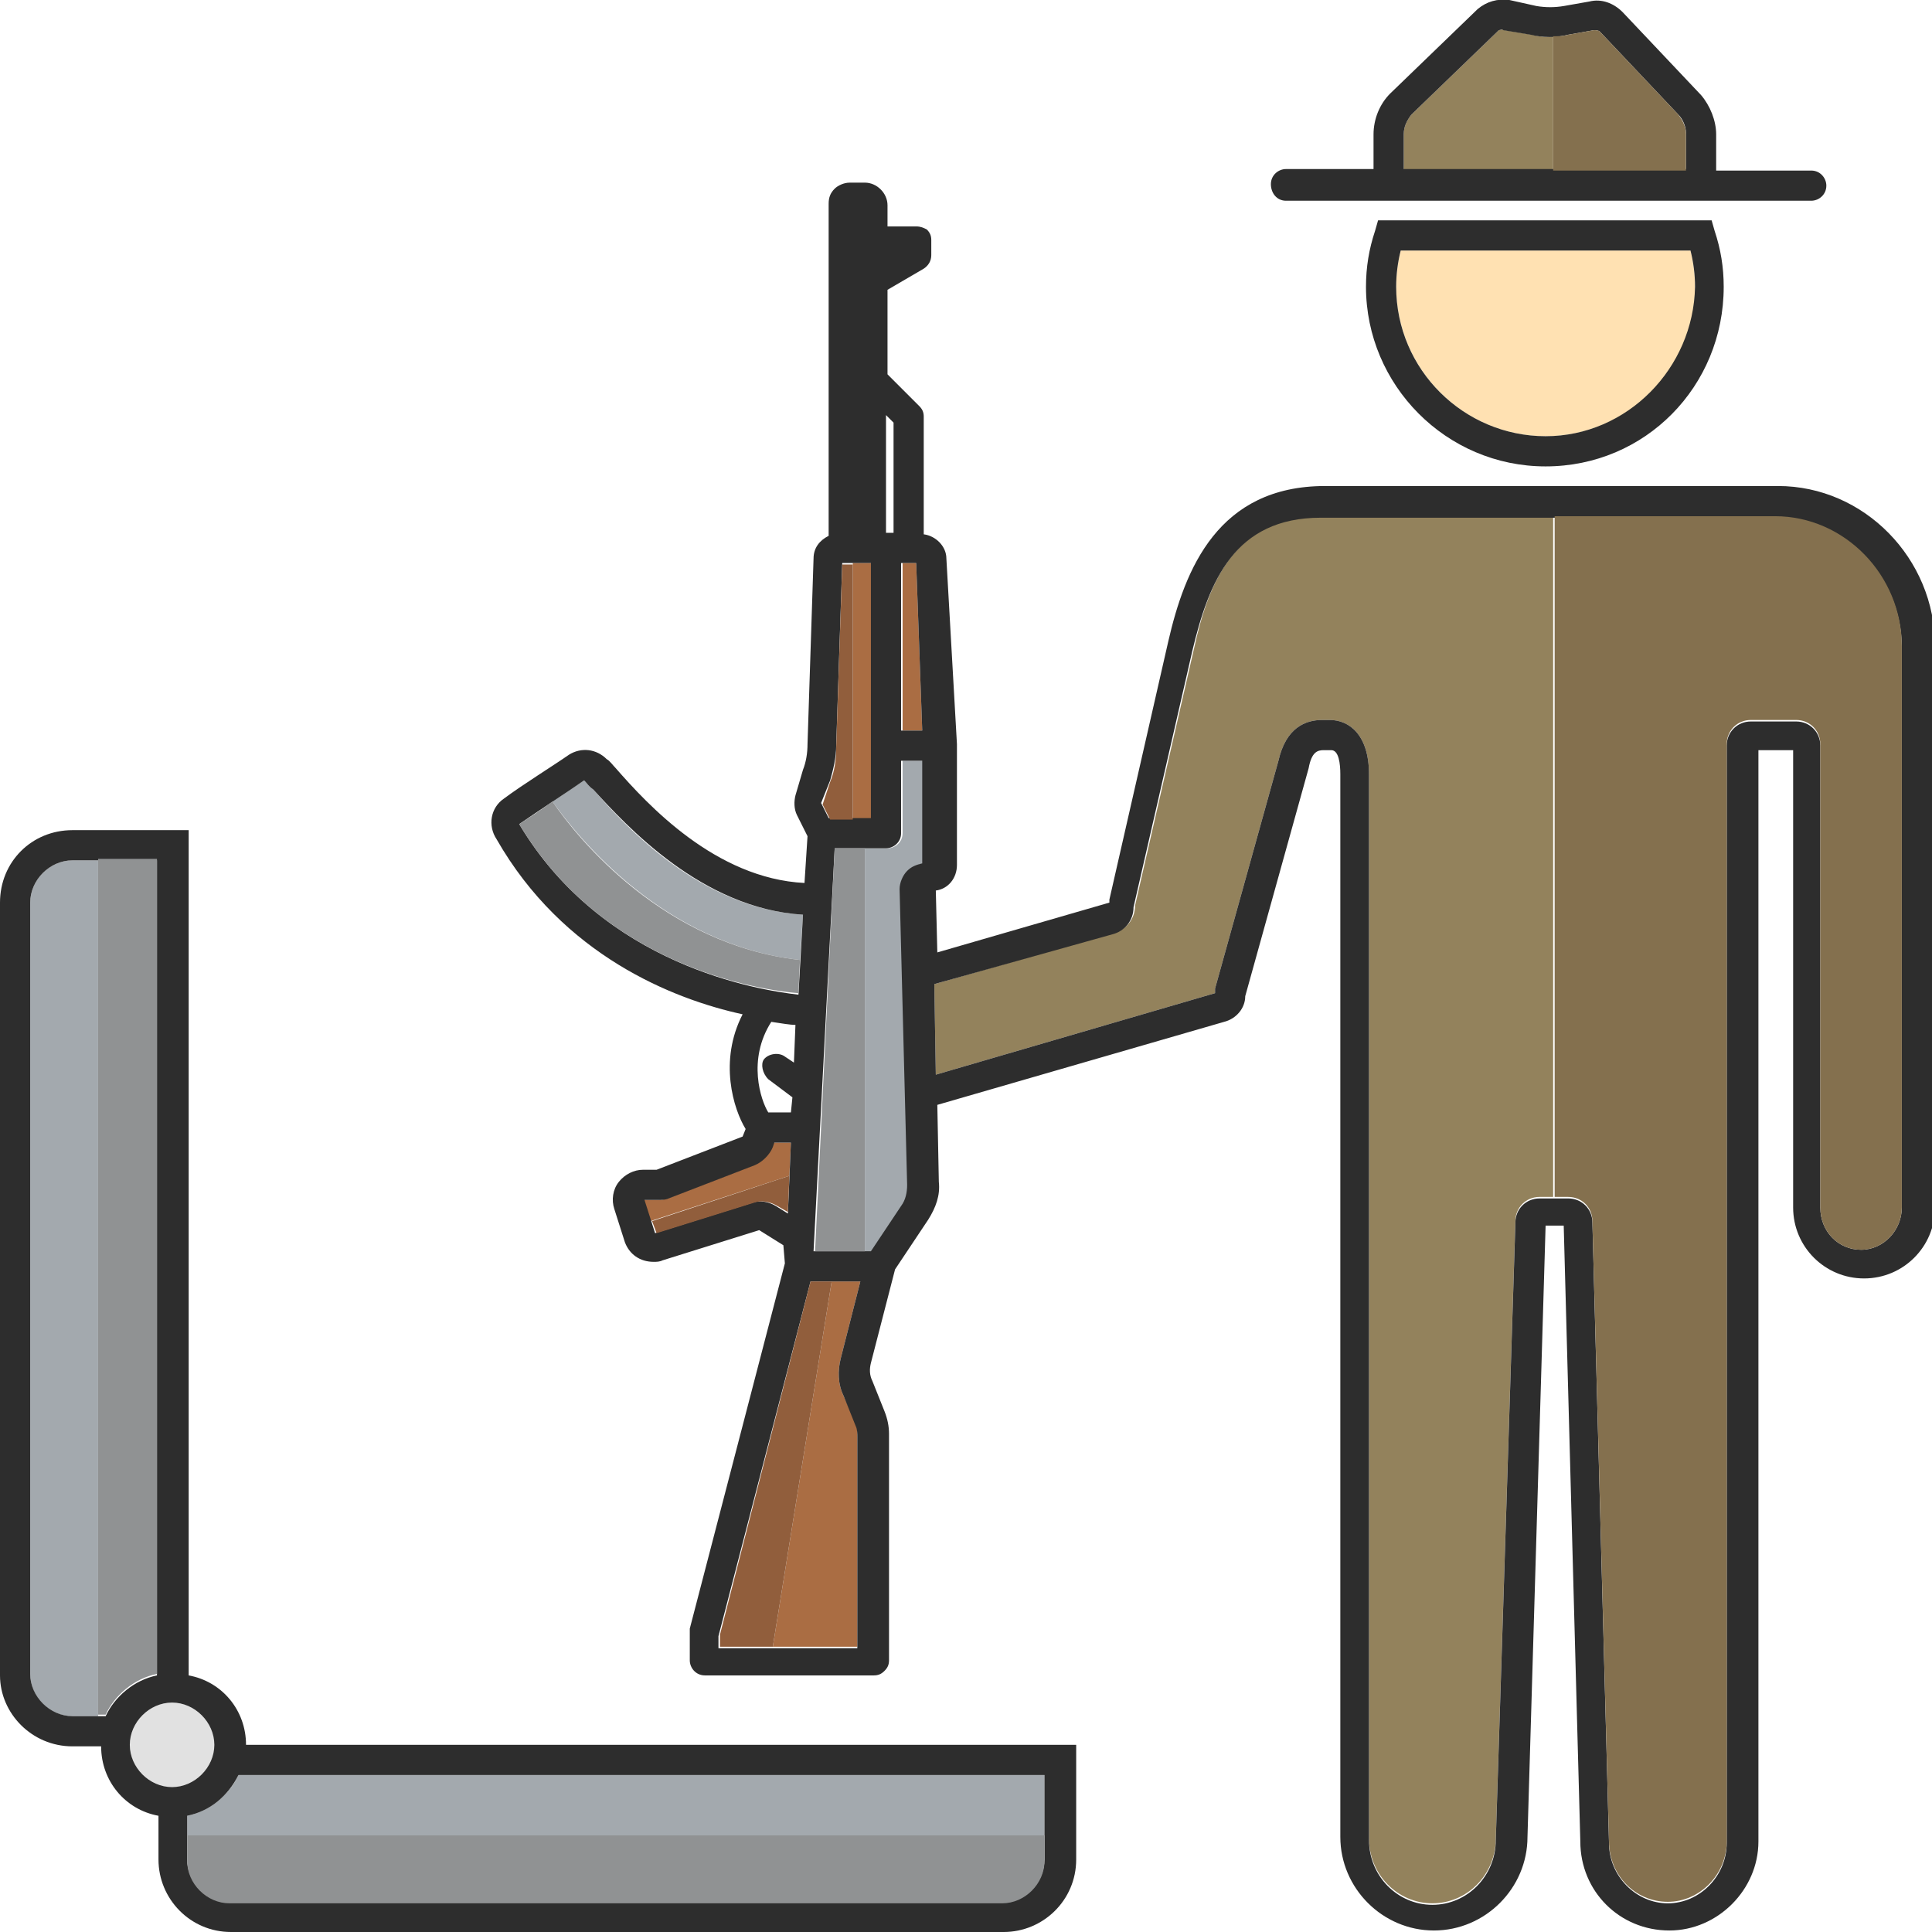
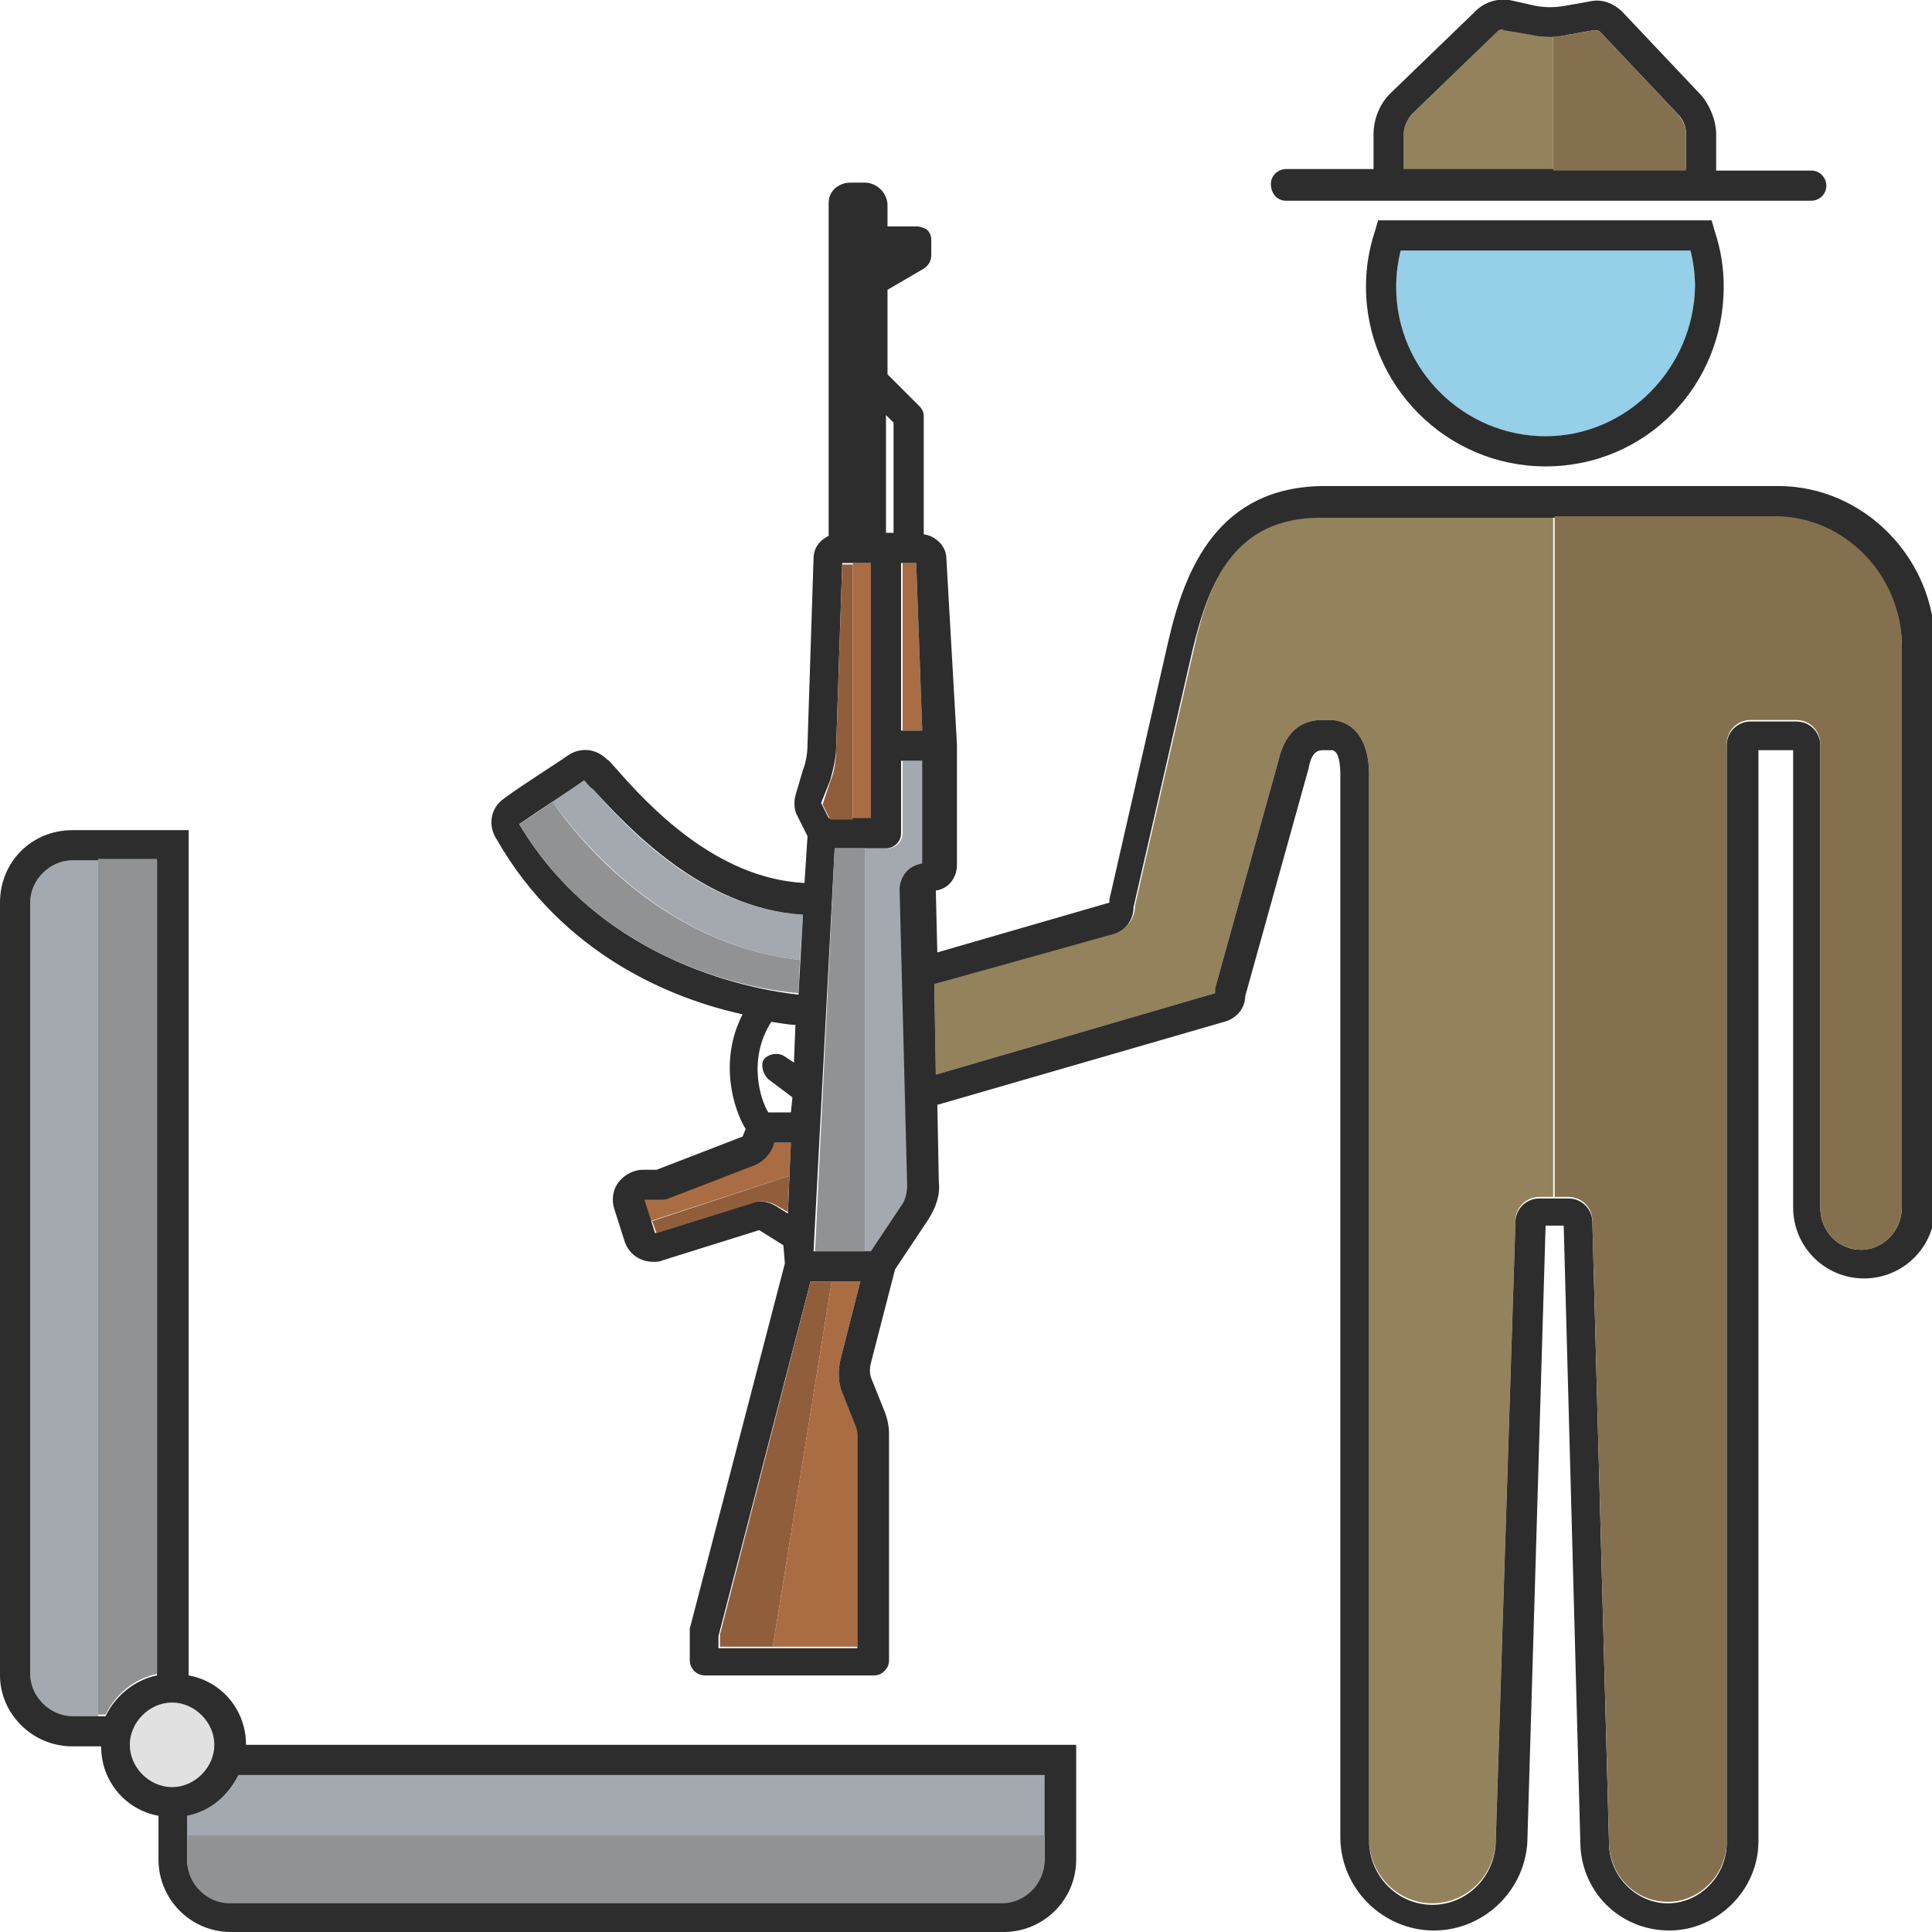
- <svg xmlns="http://www.w3.org/2000/svg" version="1.1" baseProfile="tiny" id="Layer_1" x="0px" y="0px" viewBox="0 0 128 128" width="128" height="128" xml:space="preserve">
+ <svg xmlns="http://www.w3.org/2000/svg" version="1.1" id="Layer_1" x="0px" y="0px" viewBox="0 0 128 128" style="enable-background:new 0 0 128 128;" xml:space="preserve">
+   <style type="text/css">
+ 	.st0{fill:#A3A9AE;}
+ 	.st1{fill:#AA6D43;}
+ 	.st2{fill:#E1E1E1;}
+ 	.st3{fill:#93825C;}
+ 	.st4{fill:#95CFE8;}
+ 	.st5{fill:#2D2D2D;}
+ 	.st6{fill:#84704E;}
+ 	.st7{fill:#909293;}
+ 	.st8{fill:#915E3C;}
+ </style>
  <g>
-     <path fill="#A3A9AE" d="M60.2,57.7c-0.3,0.3-0.5,0.8-0.5,1.2l0.5,19.6c0,0.5-0.1,1-0.4,1.4l-2,3.1h-0.5V56.2h1.5c0.5,0,1-0.4,1-1   v-4.8h1.4l0,6.8C60.8,57.3,60.5,57.4,60.2,57.7z" />
-     <polygon fill="#AA6D43" points="57.8,49.4 57.8,54.3 56.5,54.3 56.5,37.3 57.8,37.3  " />
-     <path fill="#AA6D43" d="M56.8,95.1l0,14l-5.6,0l3.9-24.2H57L55.7,90c-0.2,0.8-0.2,1.7,0.2,2.5l0.9,2C56.8,94.6,56.8,94.9,56.8,95.1   z" />
-     <path fill="#E1E1E1" d="M8.6,115.6c0,1.5,1.3,2.8,2.8,2.8s2.8-1.3,2.8-2.8s-1.3-2.8-2.8-2.8S8.6,114.1,8.6,115.6z" />
-     <path fill="#A3A9AE" d="M6.5,56.9v56.8H4.8c-1.6,0-2.8-1.3-2.8-2.8V59.8c0-1.5,1.3-2.8,2.8-2.8H6.5z" />
-     <path fill="#A3A9AE" d="M69.2,117.6v4H12.4v-1.3c1.5-0.3,2.8-1.4,3.4-2.7H69.2z" />
-     <path fill="#A3A9AE" d="M53.2,60.6L53,63.6c-9-1-14.7-8.1-16.4-10.5c0.8-0.5,1.6-1.1,2.1-1.4c0.2,0.2,0.3,0.4,0.6,0.6   C41.4,54.7,46.4,60.2,53.2,60.6z" />
-     <path fill="#93825C" d="M102.9,2.4v8.9H93V8.9c0-0.5,0.2-0.9,0.5-1.3l5.8-5.6C99.4,2,99.5,1.9,99.7,2l1.8,0.3   C101.9,2.4,102.4,2.5,102.9,2.4z" />
-     <path fill="#FFE1B2" d="M92.8,16.6c-0.2,0.8-0.3,1.6-0.3,2.4c0,5.4,4.4,9.9,9.9,9.9c5.4,0,9.9-4.4,9.9-9.9c0-0.8-0.1-1.6-0.3-2.4   H92.8z" />
-     <path fill="#93825C" d="M102.9,34.2v45.1H102c-0.9,0-1.6,0.7-1.6,1.6l-1.3,40.9c0,2.4-1.9,4.3-4.2,4.3c-2.3,0-4.2-1.9-4.2-4.3V51.3   c0-2.6-1.3-3.6-2.6-3.6h-0.5c-1.1,0-2.4,0.5-2.9,2.7l-4.2,15.1l0,0.3L62,71.2l-0.1-6l11.9-3.4c0.8-0.2,1.4-0.9,1.4-1.8l3.9-17   c1-4.6,2.8-8.8,8.5-8.8H102.9z" />
-     <polygon fill="#AA6D43" points="61.1,48.4 60.7,37.3 59.8,37.3 59.8,48.4  " />
-     <path fill="#AA6D43" d="M52.4,75.7l-0.1,2.2l-9.2,3l-0.5-1.4h0.9c0.2,0,0.5,0,0.7-0.1l5.7-2.2c0.6-0.2,1-0.7,1.1-1.2l0.1-0.3H52.4z   " />
-     <path fill="#2D2D2D" d="M4.8,115.7h1.9c0,2.3,1.6,4.2,3.8,4.6v2.9c0,2.6,2.1,4.8,4.8,4.8h51.2c2.6,0,4.8-2.1,4.8-4.8v-7.6h-55   c0-2.3-1.6-4.2-3.8-4.6V55H4.8C2.1,55,0,57.1,0,59.8v51.2C0,113.5,2.1,115.7,4.8,115.7z M15.8,117.6h53.4v5.6   c0,1.5-1.3,2.8-2.8,2.8H15.2c-1.5,0-2.8-1.3-2.8-2.8v-2.9C13.9,120,15.1,119,15.8,117.6z M14.2,115.6c0,1.5-1.3,2.8-2.8,2.8   s-2.8-1.3-2.8-2.8s1.3-2.8,2.8-2.8S14.2,114.1,14.2,115.6z M2,59.8c0-1.5,1.3-2.8,2.8-2.8h5.6v54c-1.5,0.3-2.8,1.4-3.4,2.7H4.8   c-1.5,0-2.8-1.3-2.8-2.8V59.8z" />
-     <path fill="#2D2D2D" d="M49.2,67.2c-1.6,3.1-0.6,6.3,0.2,7.6l-0.2,0.5l-5.7,2.2l-0.9,0c-0.6,0-1.2,0.3-1.6,0.8   c-0.4,0.5-0.5,1.2-0.3,1.8l0.7,2.2c0.3,0.8,1,1.3,1.9,1.3c0.2,0,0.4,0,0.6-0.1l6.4-2l1.6,1L52,83.7l-6.3,24.2c0,0.1,0,0.2,0,0.2   l0,1.9c0,0.5,0.4,1,1,1h0l11.2,0c0.3,0,0.5-0.1,0.7-0.3c0.2-0.2,0.3-0.4,0.3-0.7l0-15c0-0.5-0.1-1-0.3-1.5l-0.8-2   c-0.2-0.4-0.2-0.8-0.1-1.2l1.6-6.2l2.2-3.3c0.5-0.8,0.8-1.6,0.7-2.5l-0.1-5.1l19-5.5c0.8-0.2,1.4-0.9,1.4-1.7l4.2-15.1   c0.2-1.1,0.6-1.2,1-1.2h0.5c0.5,0,0.6,0.9,0.6,1.6v70.4c0,3.4,2.8,6.2,6.2,6.2c3.4,0,6.2-2.8,6.2-6.2l1.2-40.5h1.2l1.1,40.8   c0,3.3,2.6,5.9,5.9,5.9c3.2,0,5.9-2.7,5.9-5.9V49.7h2.3V80c0,2.6,2.1,4.7,4.7,4.7s4.7-2.1,4.7-4.7V42.8c0-5.8-4.7-10.6-10.4-10.6   h-30c-7.1,0-9.3,5.5-10.4,10.3l-3.9,17.1l0,0.2l-11.4,3.3l-0.1-4.1c0.8-0.1,1.4-0.8,1.4-1.7l0-8c0,0,0,0,0,0c0,0,0,0,0,0L62.7,37   c0-0.8-0.7-1.5-1.5-1.6l0-7.8c0-0.3-0.1-0.5-0.3-0.7l-2.1-2.1l0-5.6l2.4-1.4c0.3-0.2,0.5-0.5,0.5-0.9l0-1c0-0.3-0.1-0.5-0.3-0.7   C61.2,15.1,61,15,60.7,15h0l-1.9,0l0-1.4c0-0.8-0.7-1.5-1.5-1.5l-1,0c-0.4,0-0.8,0.2-1,0.4c-0.3,0.3-0.4,0.6-0.4,1l0,22   c-0.6,0.3-1,0.8-1,1.5l-0.4,12.3c0,0.6-0.1,1.2-0.3,1.7l-0.5,1.7c-0.1,0.4-0.1,0.9,0.1,1.3l0.7,1.4l-0.2,3.1   c-5.9-0.3-10.4-5.2-12.5-7.6c-0.2-0.2-0.4-0.5-0.6-0.6c-0.7-0.7-1.7-0.8-2.5-0.3c-1,0.7-3.1,2-4.3,2.9c-0.9,0.6-1.1,1.8-0.5,2.7   C37.3,63.3,44.6,66.2,49.2,67.2z M73.7,61.9c0.8-0.2,1.4-0.9,1.4-1.8l3.9-17c1.1-4.6,2.8-8.8,8.5-8.8h30c4.7,0,8.5,3.9,8.5,8.6V80   c0,1.5-1.2,2.8-2.7,2.8c-1.5,0-2.7-1.2-2.7-2.8V49.4c0-0.9-0.7-1.6-1.6-1.6h-3c-0.9,0-1.6,0.7-1.6,1.6v72.7c0,2.2-1.8,4-3.9,4   s-3.9-1.8-3.9-4l-1.1-41.1c0-0.9-0.7-1.6-1.6-1.6H102c-0.9,0-1.6,0.7-1.6,1.6l-1.3,40.9c0,2.4-1.9,4.3-4.2,4.3   c-2.3,0-4.2-1.9-4.2-4.3V51.3c0-2.6-1.3-3.6-2.6-3.6h-0.5c-1.1,0-2.4,0.5-2.9,2.7l-4.2,15.1l0,0.3L62,71.2l-0.1-6L73.7,61.9z    M51.4,79.9c-0.5-0.3-1.1-0.4-1.6-0.2l-6.4,2l-0.7-2.2l0.9,0c0.2,0,0.5,0,0.7-0.1l5.7-2.2c0.5-0.2,1-0.7,1.2-1.2l0.1-0.3l1.1,0   l-0.2,4.7L51.4,79.9z M50.9,71.5l1.6,1.2l-0.1,1l-1.5,0c-0.5-0.8-1.4-3.5,0.2-6c0.7,0.1,1.2,0.2,1.6,0.2l-0.1,2.5l-0.6-0.4   c-0.4-0.3-1.1-0.2-1.4,0.2C50.4,70.5,50.5,71.1,50.9,71.5z M60.7,37.3l0.4,11.1l-1.4,0l0-11.1L60.7,37.3z M59.2,28l0,7.3l-0.5,0   l0-7.8L59.2,28z M55,51.7c0.2-0.7,0.4-1.5,0.4-2.3l0.4-12.1h0l0,0h0l0,0l1.9,0l0,12.1l0,4.8l-2.8,0l-0.5-1L55,51.7z M55.3,56.2   l3.4,0c0.5,0,1-0.4,1-1l0-4.8h1.4l0,6.8c-0.4,0.1-0.7,0.2-1,0.5c-0.3,0.3-0.5,0.8-0.5,1.2l0.5,19.6c0,0.5-0.1,1-0.4,1.4l-2,3   l-3.8,0L55.3,56.2z M53.7,84.9l3.3,0L55.7,90c-0.2,0.8-0.2,1.7,0.2,2.5l0.8,2c0.1,0.2,0.1,0.5,0.1,0.7l0,14l-9.2,0l0-0.8L53.7,84.9   z M38.7,51.7c0.2,0.2,0.3,0.4,0.6,0.6c2.2,2.4,7.2,7.9,13.9,8.3l-0.3,5.3C50.3,65.6,40,64,34.4,54.6C35.7,53.7,37.7,52.4,38.7,51.7   z" />
-     <path fill="#2D2D2D" d="M91.3,14.6l-0.2,0.7c-0.4,1.2-0.6,2.4-0.6,3.7c0,6.5,5.3,11.9,11.9,11.9s11.8-5.3,11.8-11.9   c0-1.3-0.2-2.5-0.6-3.7l-0.2-0.7H91.3z M102.4,28.9c-5.4,0-9.9-4.4-9.9-9.9c0-0.8,0.1-1.6,0.3-2.4h19.2c0.2,0.8,0.3,1.6,0.3,2.4   C112.2,24.4,107.8,28.9,102.4,28.9z" />
-     <path fill="#2D2D2D" d="M85.2,13.3H120c0.5,0,1-0.4,1-1c0-0.5-0.4-1-1-1h-6.3V8.9c0-0.9-0.4-1.9-1-2.6l-5.2-5.5   c-0.6-0.6-1.4-0.9-2.2-0.7l-1.7,0.3c-0.6,0.1-1.2,0.1-1.8,0L100,0c-0.8-0.1-1.5,0.1-2.1,0.6l-5.8,5.6C91.4,6.9,91,7.9,91,8.9v2.3   h-5.8c-0.5,0-1,0.4-1,1C84.2,12.8,84.6,13.3,85.2,13.3z M93,8.9c0-0.5,0.2-0.9,0.5-1.3l5.8-5.6C99.4,2,99.5,1.9,99.6,2l1.8,0.3   c0.8,0.2,1.7,0.2,2.5,0l1.7-0.3c0.1,0,0.3,0,0.4,0.1l5.2,5.5c0.3,0.3,0.5,0.8,0.5,1.2v2.4H93V8.9z" />
-     <path fill="#84704E" d="M126,42.8V80c0,1.5-1.2,2.8-2.7,2.8s-2.7-1.2-2.7-2.8V49.3c0-0.9-0.7-1.6-1.6-1.6h-3   c-0.9,0-1.6,0.7-1.6,1.6v72.7c0,2.2-1.8,4-3.9,4c-2.2,0-3.9-1.8-3.9-4l-1.1-41.1c0-0.9-0.7-1.6-1.6-1.6h-0.9V34.2h14.6   C122.2,34.2,126,38.1,126,42.8z" />
-     <path fill="#84704E" d="M111.7,8.9v2.4h-8.8V2.4c0.3,0,0.7,0,1-0.1l1.7-0.3c0.1,0,0.3,0,0.4,0.1l5.2,5.5   C111.5,8,111.7,8.4,111.7,8.9z" />
-     <path fill="#909293" d="M69.2,121.6v1.7c0,1.5-1.3,2.8-2.8,2.8H15.2c-1.5,0-2.8-1.3-2.8-2.8v-1.7H69.2z" />
-     <path fill="#909293" d="M10.4,56.9v54c-1.5,0.3-2.8,1.4-3.4,2.7H6.5V56.9H10.4z" />
-     <polygon fill="#909293" points="57.3,56.2 57.3,82.9 54,82.9 55.3,56.2  " />
-     <path fill="#909293" d="M53,63.6l-0.1,2.2C50.3,65.6,40,64,34.4,54.6c0.6-0.4,1.4-0.9,2.2-1.5C38.3,55.6,44,62.6,53,63.6z" />
-     <polygon fill="#915E3C" points="55.1,84.9 51.2,109.1 47.7,109.1 47.7,108.3 53.7,84.9  " />
-     <path fill="#915E3C" d="M56.5,37.3v17H55l-0.5-1l0.5-1.5c0.3-0.7,0.4-1.5,0.4-2.3l0.4-12.1H56.5z" />
-     <path fill="#915E3C" d="M52.3,77.9l-0.1,2.4l-0.7-0.4c-0.5-0.3-1.1-0.4-1.6-0.2l-6.4,2l-0.3-0.8L52.3,77.9z" />
+     <path class="st0" d="M60.2,57.7c-0.3,0.3-0.5,0.8-0.5,1.2l0.5,19.6c0,0.5-0.1,1-0.4,1.4l-2,3.1h-0.5V56.2h1.5c0.5,0,1-0.4,1-1v-4.8   h1.4l0,6.8C60.8,57.3,60.5,57.4,60.2,57.7z" />
+     <polygon class="st1" points="57.8,49.4 57.8,54.3 56.5,54.3 56.5,37.3 57.8,37.3  " />
+     <path class="st1" d="M56.8,95.1l0,14l-5.6,0l3.9-24.2H57L55.7,90c-0.2,0.8-0.2,1.7,0.2,2.5l0.9,2C56.8,94.6,56.8,94.9,56.8,95.1z" />
+     <path class="st2" d="M8.6,115.6c0,1.5,1.3,2.8,2.8,2.8s2.8-1.3,2.8-2.8s-1.3-2.8-2.8-2.8S8.6,114.1,8.6,115.6z" />
+     <path class="st0" d="M6.5,56.9v56.8H4.8c-1.6,0-2.8-1.3-2.8-2.8V59.8c0-1.5,1.3-2.8,2.8-2.8H6.5z" />
+     <path class="st0" d="M69.2,117.6v4H12.4v-1.3c1.5-0.3,2.8-1.4,3.4-2.7H69.2z" />
+     <path class="st0" d="M53.2,60.6L53,63.6c-9-1-14.7-8.1-16.4-10.5c0.8-0.5,1.6-1.1,2.1-1.4c0.2,0.2,0.3,0.4,0.6,0.6   C41.4,54.7,46.4,60.2,53.2,60.6z" />
+     <path class="st3" d="M102.9,2.4v8.9H93V8.9c0-0.5,0.2-0.9,0.5-1.3l5.8-5.6C99.4,2,99.5,1.9,99.7,2l1.8,0.3   C101.9,2.4,102.4,2.5,102.9,2.4z" />
+     <path class="st4" d="M92.8,16.6c-0.2,0.8-0.3,1.6-0.3,2.4c0,5.4,4.4,9.9,9.9,9.9c5.4,0,9.9-4.4,9.9-9.9c0-0.8-0.1-1.6-0.3-2.4H92.8   z" />
+     <path class="st3" d="M102.9,34.2v45.1H102c-0.9,0-1.6,0.7-1.6,1.6l-1.3,40.9c0,2.4-1.9,4.3-4.2,4.3c-2.3,0-4.2-1.9-4.2-4.3V51.3   c0-2.6-1.3-3.6-2.6-3.6h-0.5c-1.1,0-2.4,0.5-2.9,2.7l-4.2,15.1l0,0.3L62,71.2l-0.1-6l11.9-3.4c0.8-0.2,1.4-0.9,1.4-1.8l3.9-17   c1-4.6,2.8-8.8,8.5-8.8H102.9z" />
+     <polygon class="st1" points="61.1,48.4 60.7,37.3 59.8,37.3 59.8,48.4  " />
+     <path class="st1" d="M52.4,75.7l-0.1,2.2l-9.2,3l-0.5-1.4h0.9c0.2,0,0.5,0,0.7-0.1l5.7-2.2c0.6-0.2,1-0.7,1.1-1.2l0.1-0.3H52.4z" />
+     <path class="st5" d="M4.8,115.7h1.9c0,2.3,1.6,4.2,3.8,4.6v2.9c0,2.6,2.1,4.8,4.8,4.8h51.2c2.6,0,4.8-2.1,4.8-4.8v-7.6h-55   c0-2.3-1.6-4.2-3.8-4.6V55H4.8C2.1,55,0,57.1,0,59.8v51.2C0,113.5,2.1,115.7,4.8,115.7z M15.8,117.6h53.4v5.6   c0,1.5-1.3,2.8-2.8,2.8H15.2c-1.5,0-2.8-1.3-2.8-2.8v-2.9C13.9,120,15.1,119,15.8,117.6z M14.2,115.6c0,1.5-1.3,2.8-2.8,2.8   s-2.8-1.3-2.8-2.8s1.3-2.8,2.8-2.8S14.2,114.1,14.2,115.6z M2,59.8c0-1.5,1.3-2.8,2.8-2.8h5.6v54c-1.5,0.3-2.8,1.4-3.4,2.7H4.8   c-1.5,0-2.8-1.3-2.8-2.8V59.8z" />
+     <path class="st5" d="M49.2,67.2c-1.6,3.1-0.6,6.3,0.2,7.6l-0.2,0.5l-5.7,2.2l-0.9,0c-0.6,0-1.2,0.3-1.6,0.8   c-0.4,0.5-0.5,1.2-0.3,1.8l0.7,2.2c0.3,0.8,1,1.3,1.9,1.3c0.2,0,0.4,0,0.6-0.1l6.4-2l1.6,1L52,83.7l-6.3,24.2c0,0.1,0,0.2,0,0.2   l0,1.9c0,0.5,0.4,1,1,1h0l11.2,0c0.3,0,0.5-0.1,0.7-0.3c0.2-0.2,0.3-0.4,0.3-0.7l0-15c0-0.5-0.1-1-0.3-1.5l-0.8-2   c-0.2-0.4-0.2-0.8-0.1-1.2l1.6-6.2l2.2-3.3c0.5-0.8,0.8-1.6,0.7-2.5l-0.1-5.1l19-5.5c0.8-0.2,1.4-0.9,1.4-1.7l4.2-15.1   c0.2-1.1,0.6-1.2,1-1.2h0.5c0.5,0,0.6,0.9,0.6,1.6v70.4c0,3.4,2.8,6.2,6.2,6.2c3.4,0,6.2-2.8,6.2-6.2l1.2-40.5h1.2l1.1,40.8   c0,3.3,2.6,5.9,5.9,5.9c3.2,0,5.9-2.7,5.9-5.9V49.7h2.3V80c0,2.6,2.1,4.7,4.7,4.7s4.7-2.1,4.7-4.7V42.8c0-5.8-4.7-10.6-10.4-10.6   h-30c-7.1,0-9.3,5.5-10.4,10.3l-3.9,17.1l0,0.2l-11.4,3.3l-0.1-4.1c0.8-0.1,1.4-0.8,1.4-1.7l0-8c0,0,0,0,0,0c0,0,0,0,0,0L62.7,37   c0-0.8-0.7-1.5-1.5-1.6l0-7.8c0-0.3-0.1-0.5-0.3-0.7l-2.1-2.1l0-5.6l2.4-1.4c0.3-0.2,0.5-0.5,0.5-0.9l0-1c0-0.3-0.1-0.5-0.3-0.7   C61.2,15.1,61,15,60.7,15h0l-1.9,0l0-1.4c0-0.8-0.7-1.5-1.5-1.5l-1,0c-0.4,0-0.8,0.2-1,0.4c-0.3,0.3-0.4,0.6-0.4,1l0,22   c-0.6,0.3-1,0.8-1,1.5l-0.4,12.3c0,0.6-0.1,1.2-0.3,1.7l-0.5,1.7c-0.1,0.4-0.1,0.9,0.1,1.3l0.7,1.4l-0.2,3.1   c-5.9-0.3-10.4-5.2-12.5-7.6c-0.2-0.2-0.4-0.5-0.6-0.6c-0.7-0.7-1.7-0.8-2.5-0.3c-1,0.7-3.1,2-4.3,2.9c-0.9,0.6-1.1,1.8-0.5,2.7   C37.3,63.3,44.6,66.2,49.2,67.2z M73.7,61.9c0.8-0.2,1.4-0.9,1.4-1.8l3.9-17c1.1-4.6,2.8-8.8,8.5-8.8h30c4.7,0,8.5,3.9,8.5,8.6V80   c0,1.5-1.2,2.8-2.7,2.8c-1.5,0-2.7-1.2-2.7-2.8V49.4c0-0.9-0.7-1.6-1.6-1.6h-3c-0.9,0-1.6,0.7-1.6,1.6v72.7c0,2.2-1.8,4-3.9,4   s-3.9-1.8-3.9-4l-1.1-41.1c0-0.9-0.7-1.6-1.6-1.6H102c-0.9,0-1.6,0.7-1.6,1.6l-1.3,40.9c0,2.4-1.9,4.3-4.2,4.3   c-2.3,0-4.2-1.9-4.2-4.3V51.3c0-2.6-1.3-3.6-2.6-3.6h-0.5c-1.1,0-2.4,0.5-2.9,2.7l-4.2,15.1l0,0.3L62,71.2l-0.1-6L73.7,61.9z    M51.4,79.9c-0.5-0.3-1.1-0.4-1.6-0.2l-6.4,2l-0.7-2.2l0.9,0c0.2,0,0.5,0,0.7-0.1l5.7-2.2c0.5-0.2,1-0.7,1.2-1.2l0.1-0.3l1.1,0   l-0.2,4.7L51.4,79.9z M50.9,71.5l1.6,1.2l-0.1,1l-1.5,0c-0.5-0.8-1.4-3.5,0.2-6c0.7,0.1,1.2,0.2,1.6,0.2l-0.1,2.5l-0.6-0.4   c-0.4-0.3-1.1-0.2-1.4,0.2C50.4,70.5,50.5,71.1,50.9,71.5z M60.7,37.3l0.4,11.1l-1.4,0l0-11.1L60.7,37.3z M59.2,28l0,7.3l-0.5,0   l0-7.8L59.2,28z M55,51.7c0.2-0.7,0.4-1.5,0.4-2.3l0.4-12.1h0l0,0h0l0,0l1.9,0l0,12.1l0,4.8l-2.8,0l-0.5-1L55,51.7z M55.3,56.2   l3.4,0c0.5,0,1-0.4,1-1l0-4.8h1.4l0,6.8c-0.4,0.1-0.7,0.2-1,0.5c-0.3,0.3-0.5,0.8-0.5,1.2l0.5,19.6c0,0.5-0.1,1-0.4,1.4l-2,3   l-3.8,0L55.3,56.2z M53.7,84.9l3.3,0L55.7,90c-0.2,0.8-0.2,1.7,0.2,2.5l0.8,2c0.1,0.2,0.1,0.5,0.1,0.7l0,14l-9.2,0l0-0.8L53.7,84.9   z M38.7,51.7c0.2,0.2,0.3,0.4,0.6,0.6c2.2,2.4,7.2,7.9,13.9,8.3l-0.3,5.3C50.3,65.6,40,64,34.4,54.6C35.7,53.7,37.7,52.4,38.7,51.7   z" />
+     <path class="st5" d="M91.3,14.6l-0.2,0.7c-0.4,1.2-0.6,2.4-0.6,3.7c0,6.5,5.3,11.9,11.9,11.9s11.8-5.3,11.8-11.9   c0-1.3-0.2-2.5-0.6-3.7l-0.2-0.7H91.3z M102.4,28.9c-5.4,0-9.9-4.4-9.9-9.9c0-0.8,0.1-1.6,0.3-2.4h19.2c0.2,0.8,0.3,1.6,0.3,2.4   C112.2,24.4,107.8,28.9,102.4,28.9z" />
+     <path class="st5" d="M85.2,13.3H120c0.5,0,1-0.4,1-1c0-0.5-0.4-1-1-1h-6.3V8.9c0-0.9-0.4-1.9-1-2.6l-5.2-5.5   c-0.6-0.6-1.4-0.9-2.2-0.7l-1.7,0.3c-0.6,0.1-1.2,0.1-1.8,0L100,0c-0.8-0.1-1.5,0.1-2.1,0.6l-5.8,5.6C91.4,6.9,91,7.9,91,8.9v2.3   h-5.8c-0.5,0-1,0.4-1,1C84.2,12.8,84.6,13.3,85.2,13.3z M93,8.9c0-0.5,0.2-0.9,0.5-1.3l5.8-5.6C99.4,2,99.5,1.9,99.6,2l1.8,0.3   c0.8,0.2,1.7,0.2,2.5,0l1.7-0.3c0.1,0,0.3,0,0.4,0.1l5.2,5.5c0.3,0.3,0.5,0.8,0.5,1.2v2.4H93V8.9z" />
+     <path class="st6" d="M126,42.8V80c0,1.5-1.2,2.8-2.7,2.8s-2.7-1.2-2.7-2.8V49.3c0-0.9-0.7-1.6-1.6-1.6h-3c-0.9,0-1.6,0.7-1.6,1.6   v72.7c0,2.2-1.8,4-3.9,4c-2.2,0-3.9-1.8-3.9-4l-1.1-41.1c0-0.9-0.7-1.6-1.6-1.6h-0.9V34.2h14.6C122.2,34.2,126,38.1,126,42.8z" />
+     <path class="st6" d="M111.7,8.9v2.4h-8.8V2.4c0.3,0,0.7,0,1-0.1l1.7-0.3c0.1,0,0.3,0,0.4,0.1l5.2,5.5C111.5,8,111.7,8.4,111.7,8.9z   " />
+     <path class="st7" d="M69.2,121.6v1.7c0,1.5-1.3,2.8-2.8,2.8H15.2c-1.5,0-2.8-1.3-2.8-2.8v-1.7H69.2z" />
+     <path class="st7" d="M10.4,56.9v54c-1.5,0.3-2.8,1.4-3.4,2.7H6.5V56.9H10.4z" />
+     <polygon class="st7" points="57.3,56.2 57.3,82.9 54,82.9 55.3,56.2  " />
+     <path class="st7" d="M53,63.6l-0.1,2.2C50.3,65.6,40,64,34.4,54.6c0.6-0.4,1.4-0.9,2.2-1.5C38.3,55.6,44,62.6,53,63.6z" />
+     <polygon class="st8" points="55.1,84.9 51.2,109.1 47.7,109.1 47.7,108.3 53.7,84.9  " />
+     <path class="st8" d="M56.5,37.3v17H55l-0.5-1l0.5-1.5c0.3-0.7,0.4-1.5,0.4-2.3l0.4-12.1H56.5z" />
+     <path class="st8" d="M52.3,77.9l-0.1,2.4l-0.7-0.4c-0.5-0.3-1.1-0.4-1.6-0.2l-6.4,2l-0.3-0.8L52.3,77.9z" />
  </g>
</svg>
